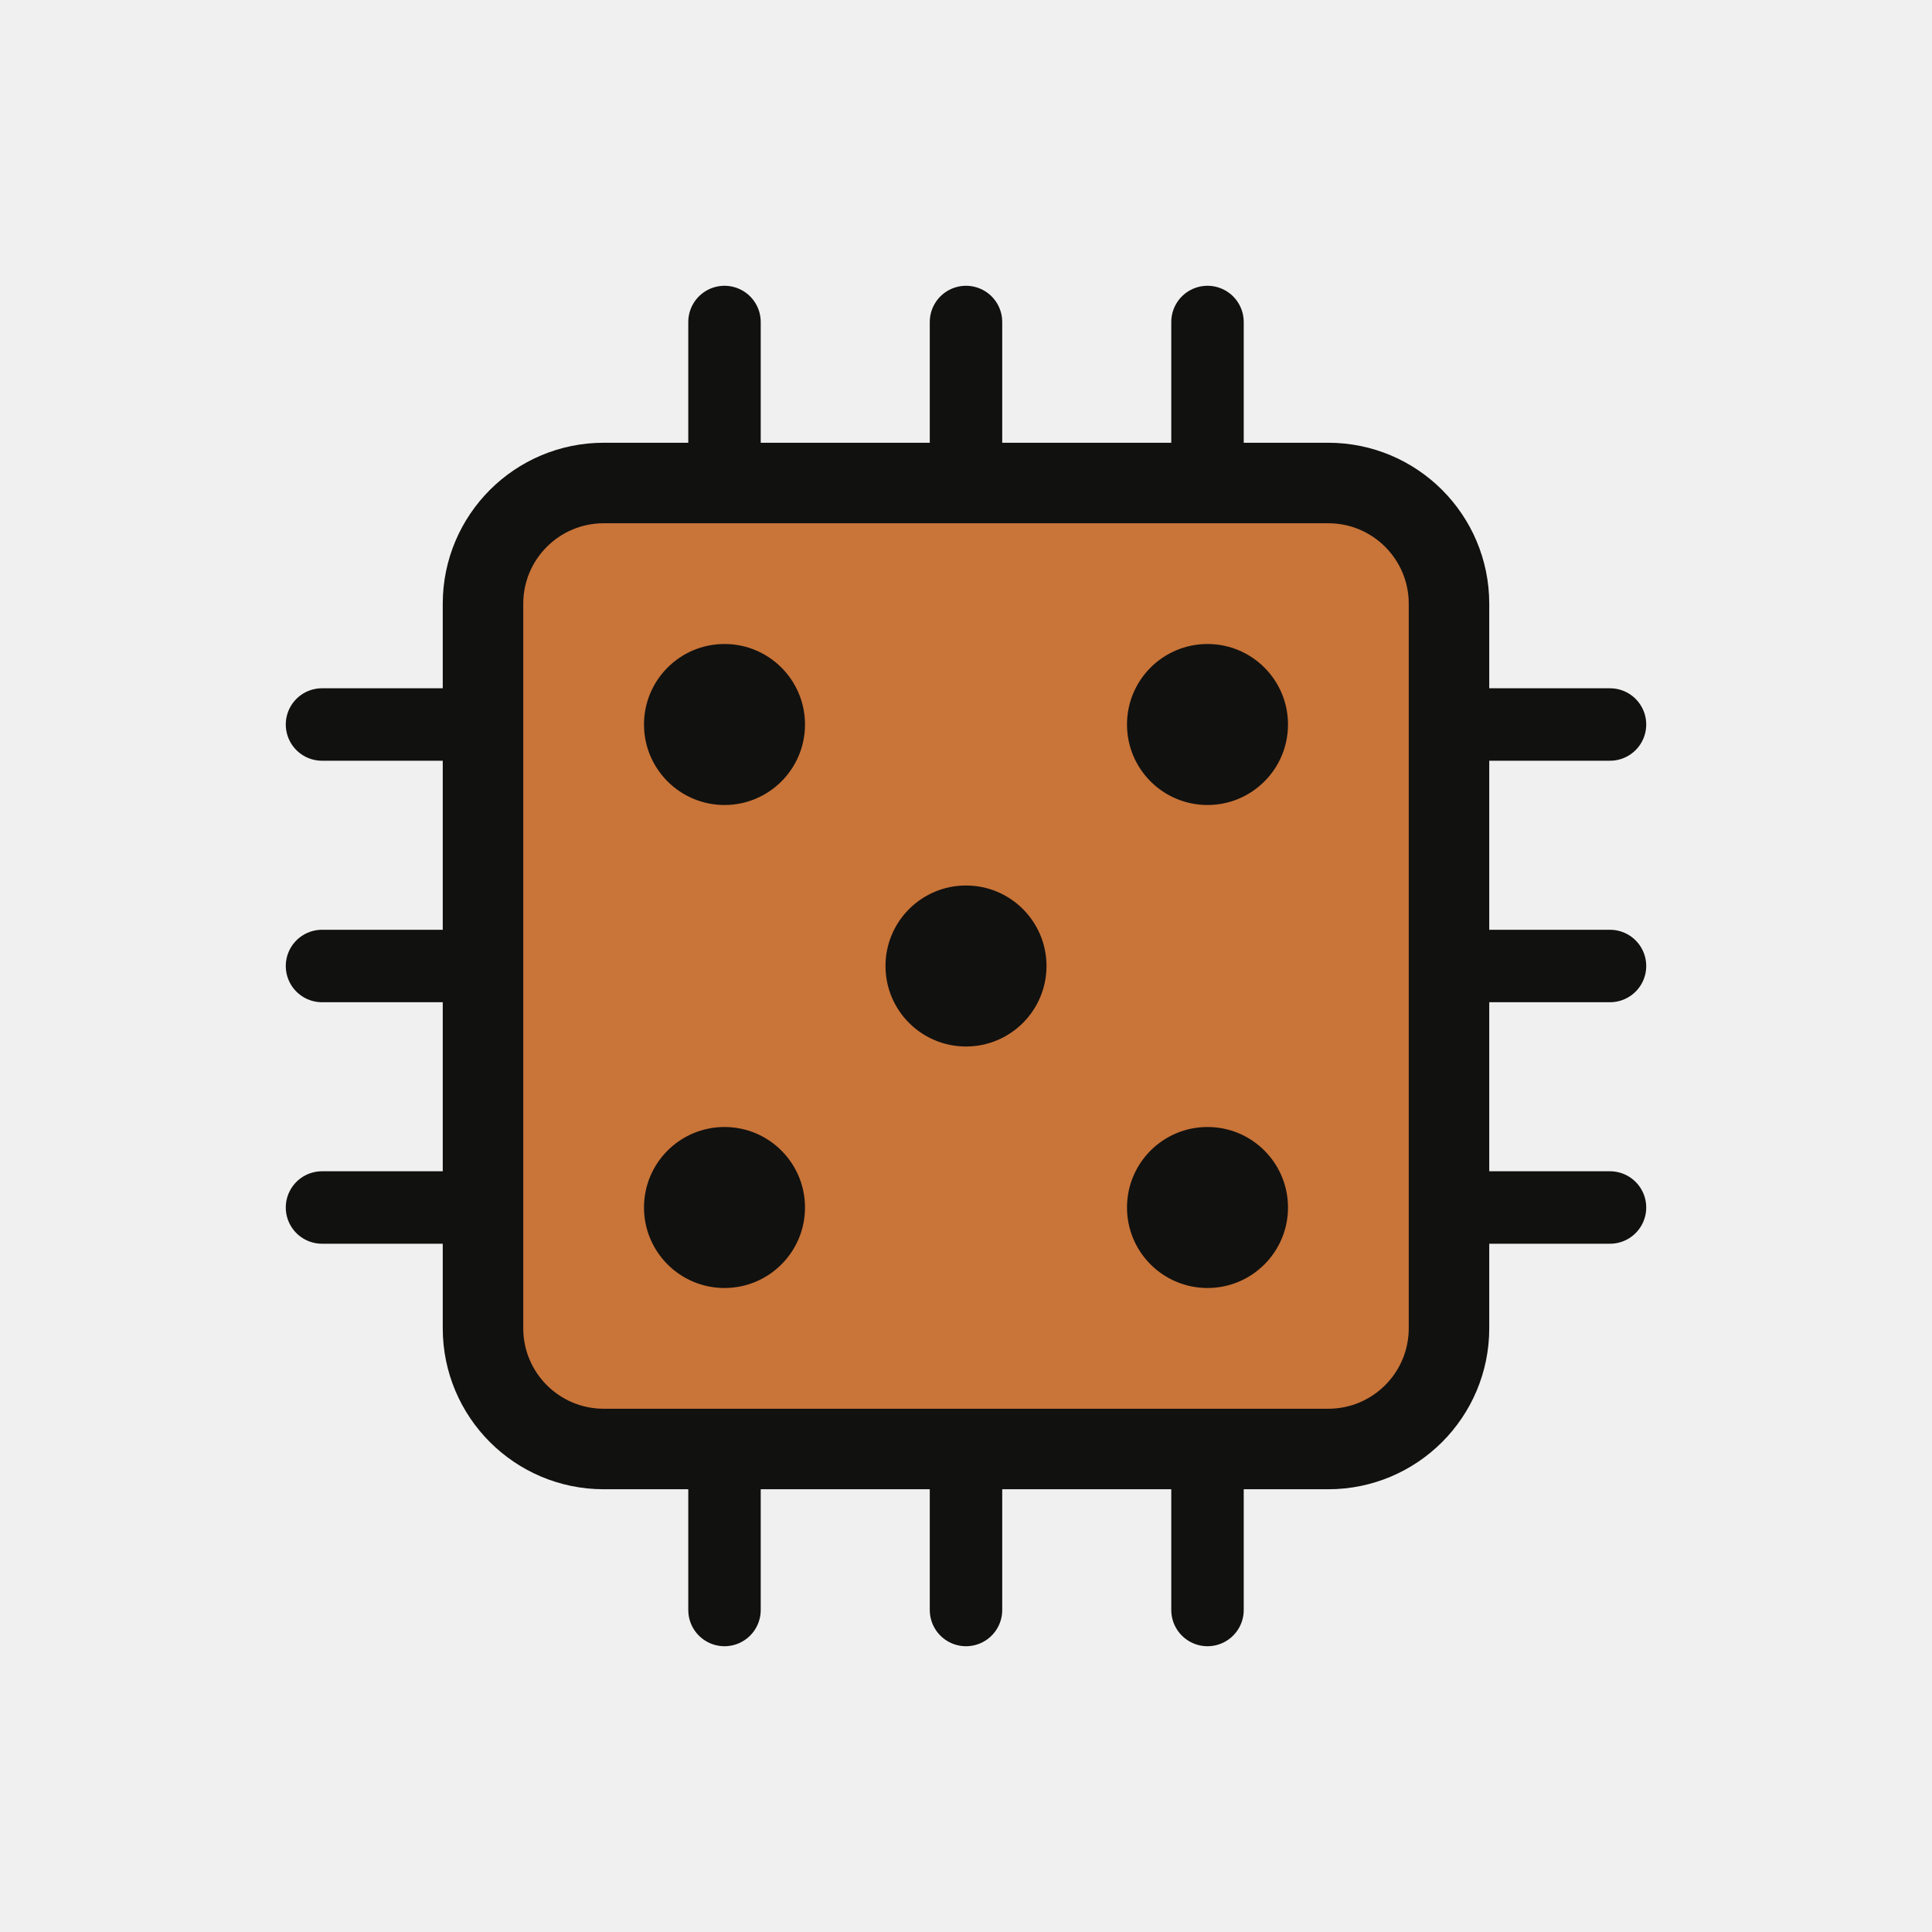
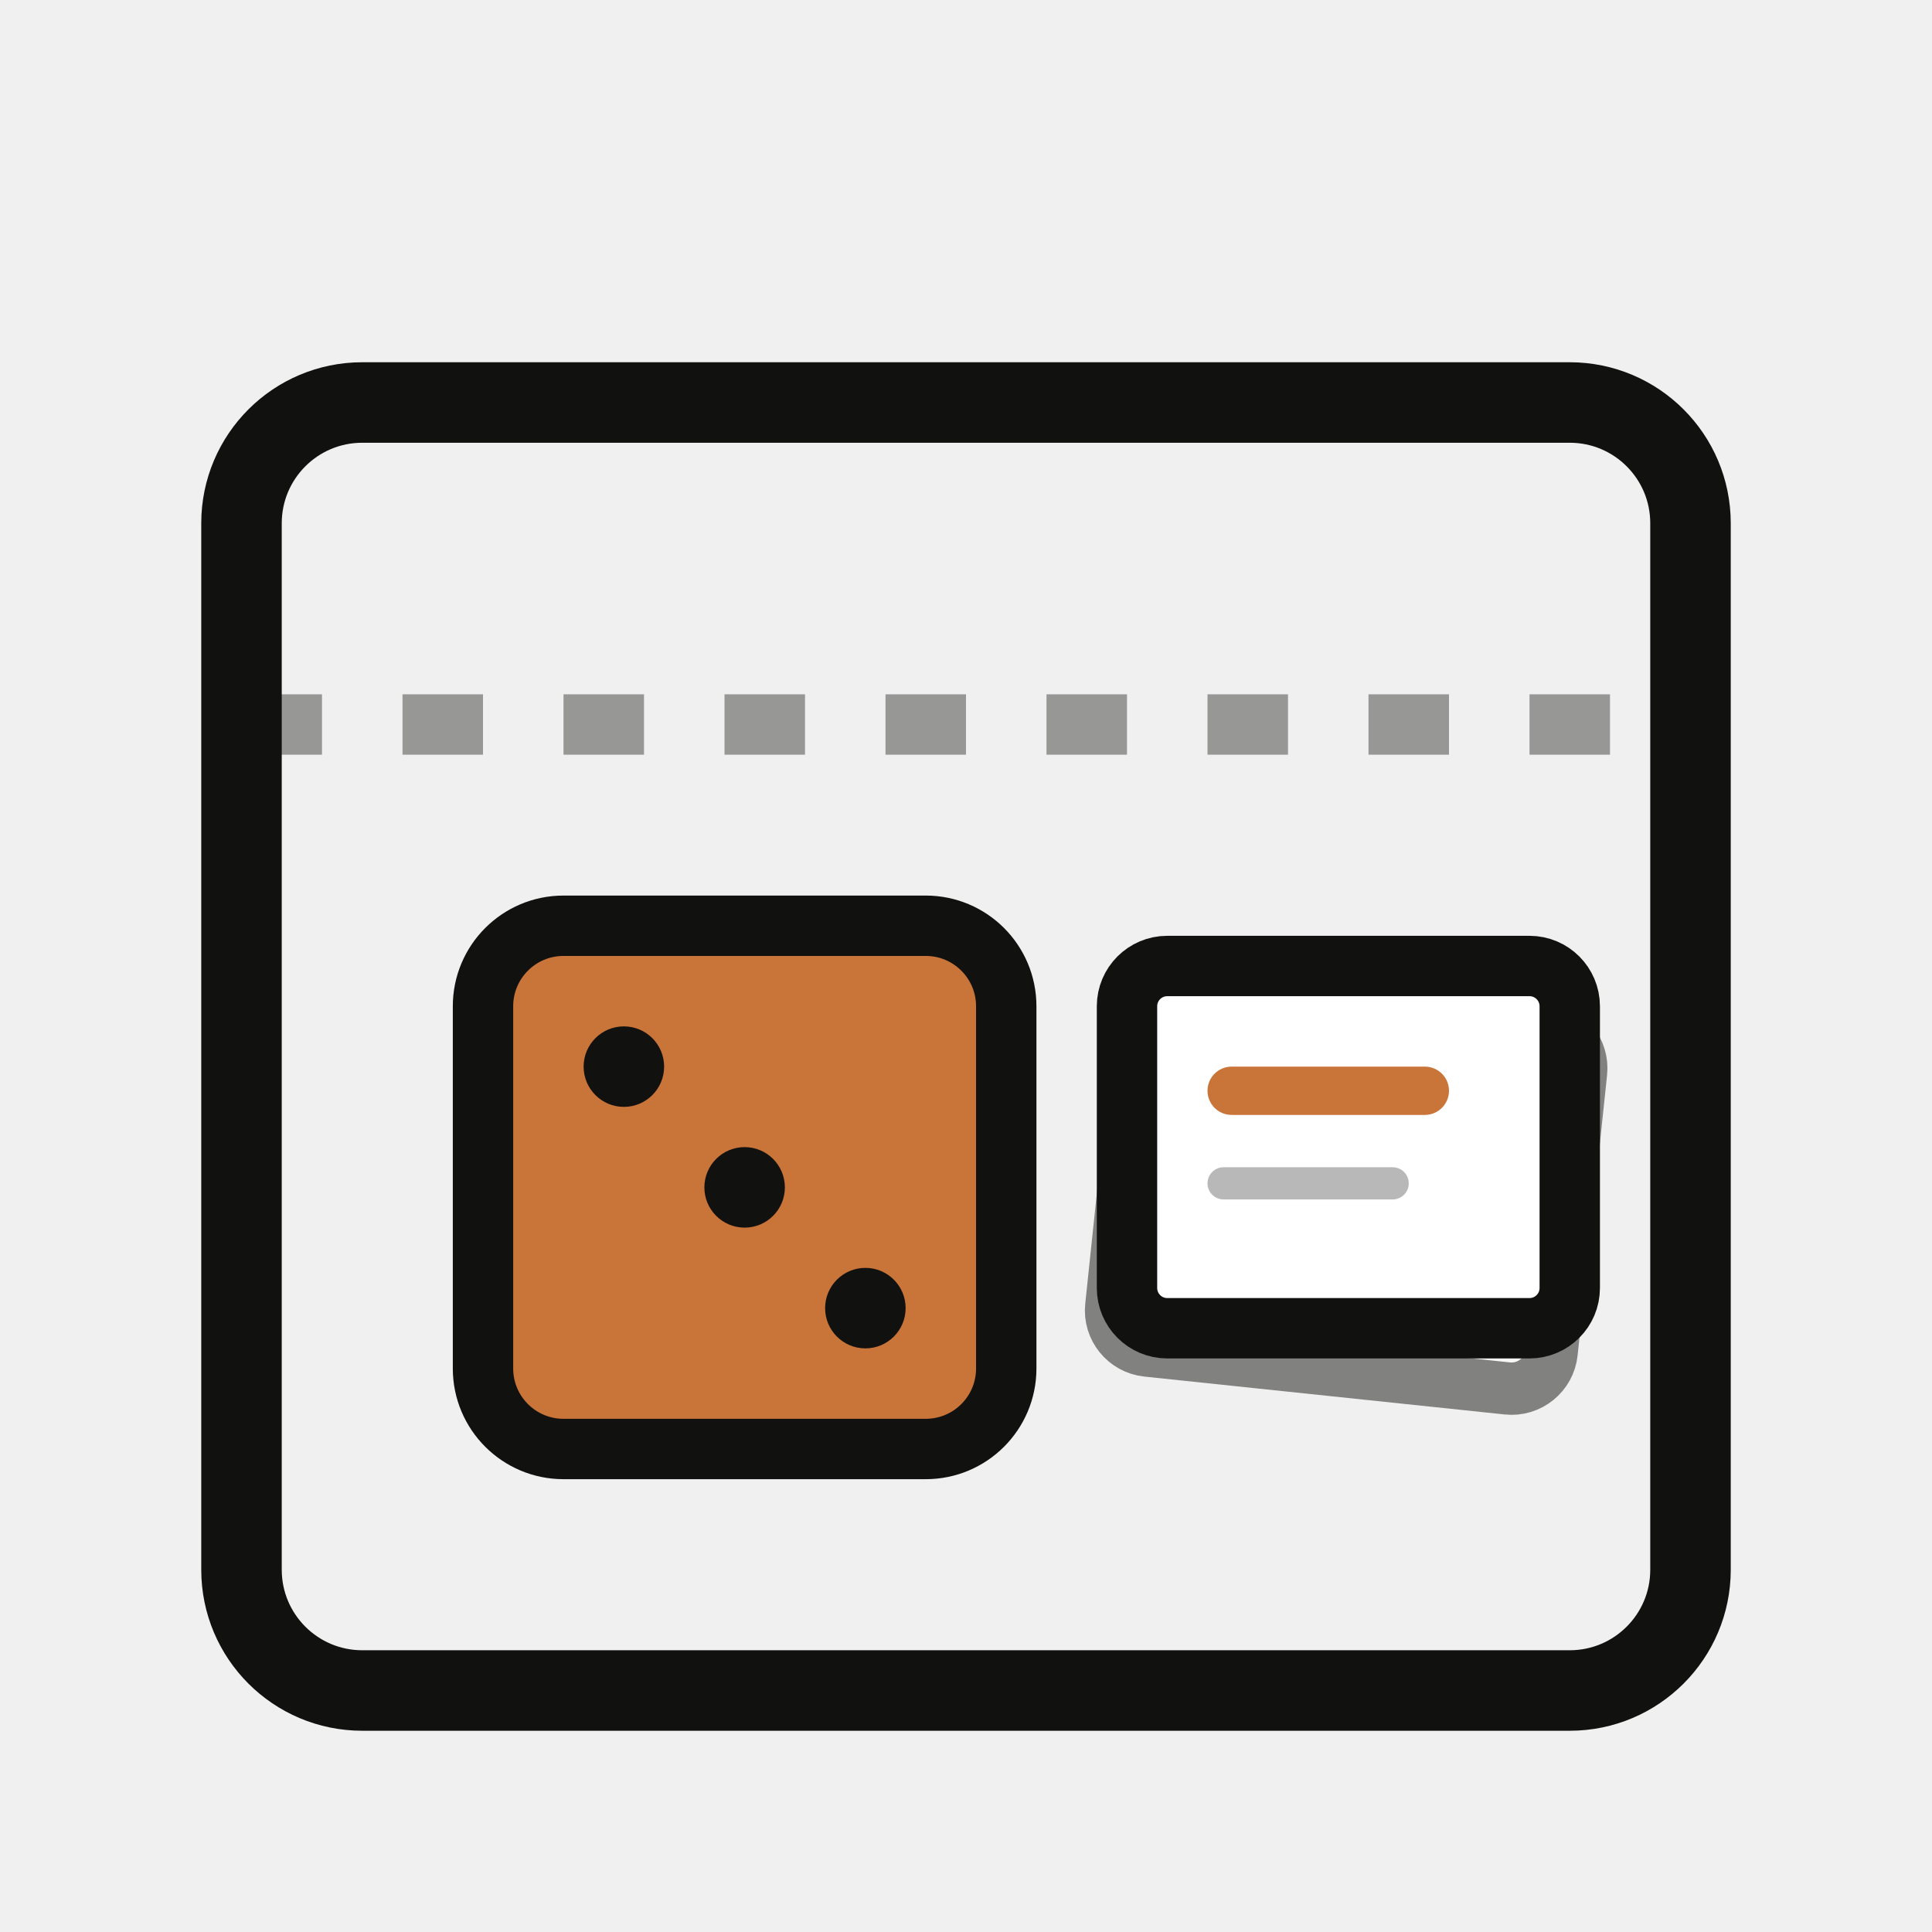
- <svg xmlns="http://www.w3.org/2000/svg" width="32" height="32" viewBox="0 0 48 48" fill="none">
-   <line x1="18" y1="12" x2="18" y2="8" stroke="#111110" stroke-width="1.8" stroke-linecap="round" />
-   <line x1="24" y1="12" x2="24" y2="8" stroke="#111110" stroke-width="1.8" stroke-linecap="round" />
-   <line x1="30" y1="12" x2="30" y2="8" stroke="#111110" stroke-width="1.8" stroke-linecap="round" />
-   <line x1="18" y1="36" x2="18" y2="40" stroke="#111110" stroke-width="1.8" stroke-linecap="round" />
-   <line x1="24" y1="36" x2="24" y2="40" stroke="#111110" stroke-width="1.8" stroke-linecap="round" />
-   <line x1="30" y1="36" x2="30" y2="40" stroke="#111110" stroke-width="1.8" stroke-linecap="round" />
-   <line x1="12" y1="18" x2="8" y2="18" stroke="#111110" stroke-width="1.8" stroke-linecap="round" />
-   <line x1="12" y1="24" x2="8" y2="24" stroke="#111110" stroke-width="1.8" stroke-linecap="round" />
-   <line x1="12" y1="30" x2="8" y2="30" stroke="#111110" stroke-width="1.8" stroke-linecap="round" />
-   <line x1="36" y1="18" x2="40" y2="18" stroke="#111110" stroke-width="1.8" stroke-linecap="round" />
-   <line x1="36" y1="24" x2="40" y2="24" stroke="#111110" stroke-width="1.8" stroke-linecap="round" />
-   <line x1="36" y1="30" x2="40" y2="30" stroke="#111110" stroke-width="1.8" stroke-linecap="round" />
-   <rect x="12" y="12" width="24" height="24" rx="3" fill="#c97438" stroke="#111110" stroke-width="2" />
-   <circle cx="18" cy="18" r="2" fill="#111110" />
-   <circle cx="30" cy="18" r="2" fill="#111110" />
-   <circle cx="24" cy="24" r="2" fill="#111110" />
-   <circle cx="18" cy="30" r="2" fill="#111110" />
-   <circle cx="30" cy="30" r="2" fill="#111110" />
+ <svg xmlns="http://www.w3.org/2000/svg" width="256" height="256" viewBox="0 0 48 48" fill="none">
+   <rect x="6" y="10" width="36" height="32" rx="3" fill="none" stroke="#111110" stroke-width="2" />
+   <line x1="6" y1="18" x2="42" y2="18" stroke="#111110" stroke-width="1.5" opacity="0.4" stroke-dasharray="2 2" />
+   <rect x="12" y="23" width="13" height="13" rx="2" fill="#c97438" stroke="#111110" stroke-width="1.5" />
+   <circle cx="15.5" cy="26.5" r="1" fill="#111110" />
+   <circle cx="18.5" cy="29.5" r="1" fill="#111110" />
+   <circle cx="21.5" cy="32.5" r="1" fill="#111110" />
+   <rect x="28" y="25" width="11" height="9" rx="1" fill="white" stroke="#111110" stroke-width="1.3" opacity="0.5" transform="rotate(6 33 29)" />
+   <rect x="28" y="24" width="11" height="9" rx="1" fill="white" stroke="#111110" stroke-width="1.5" />
+   <rect x="30" y="26.5" width="6" height="1.2" rx="0.6" fill="#c97438" />
+   <rect x="30" y="29" width="5" height="0.8" rx="0.4" fill="#111110" opacity="0.3" />
</svg>
